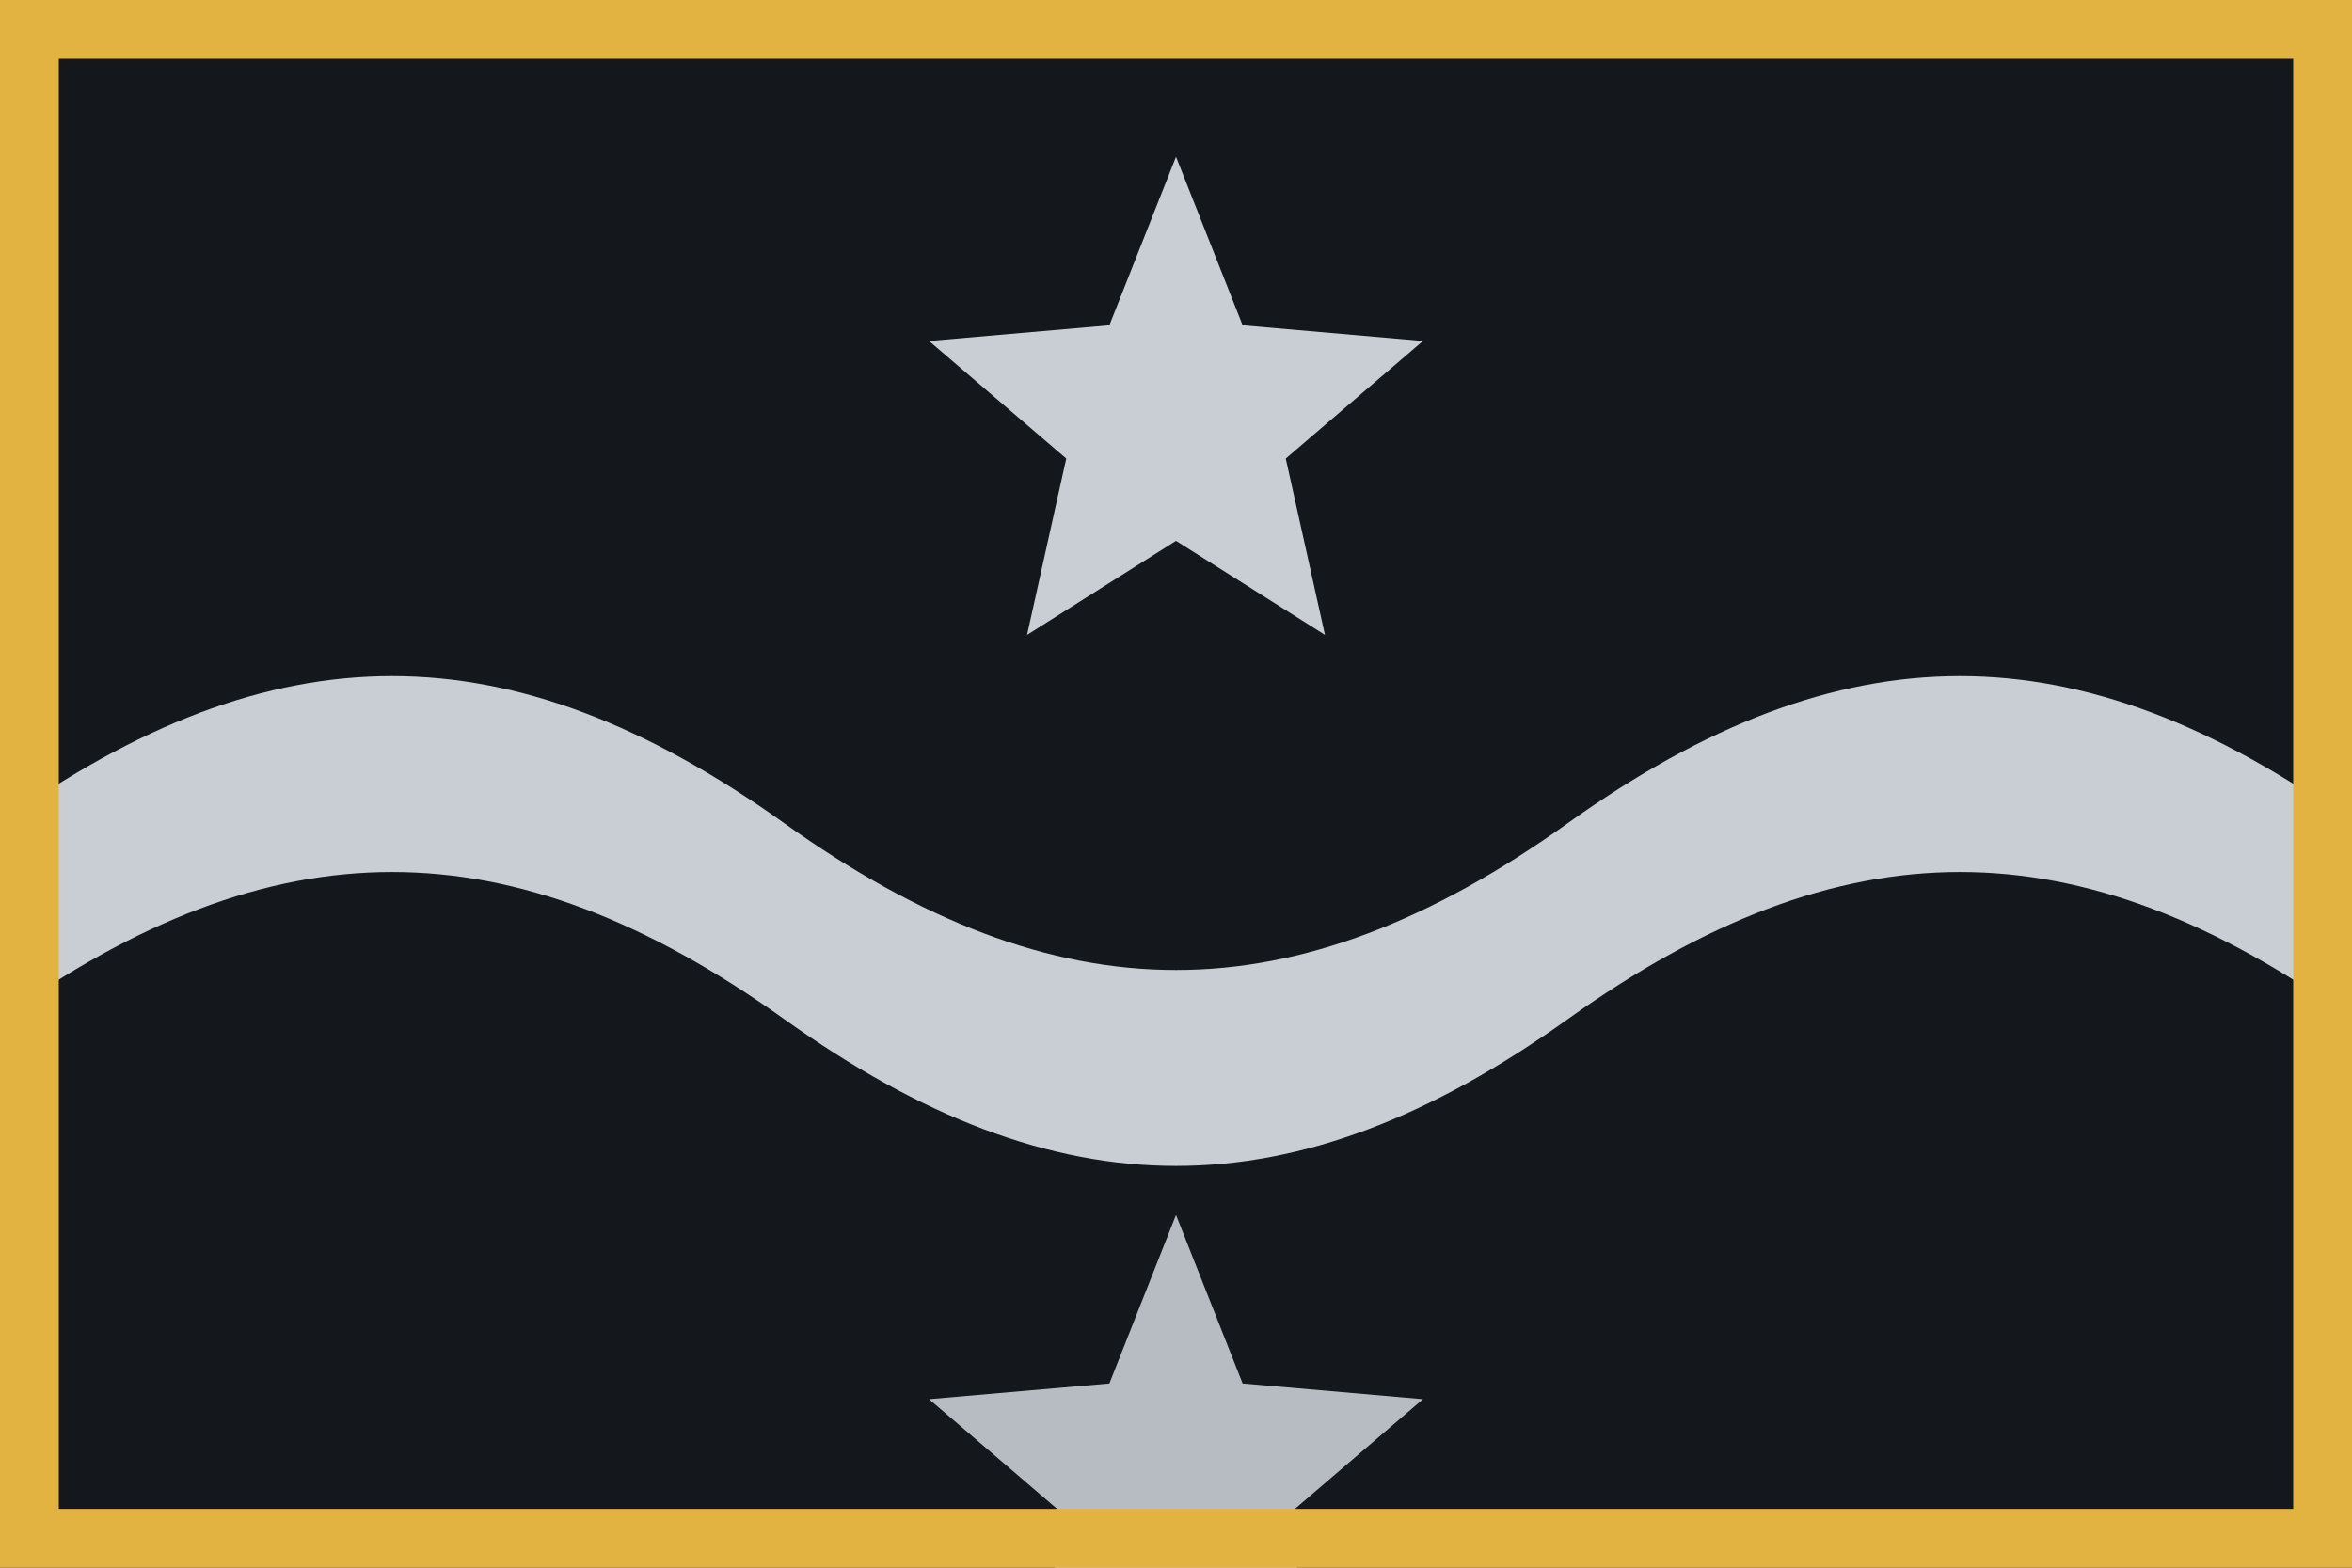
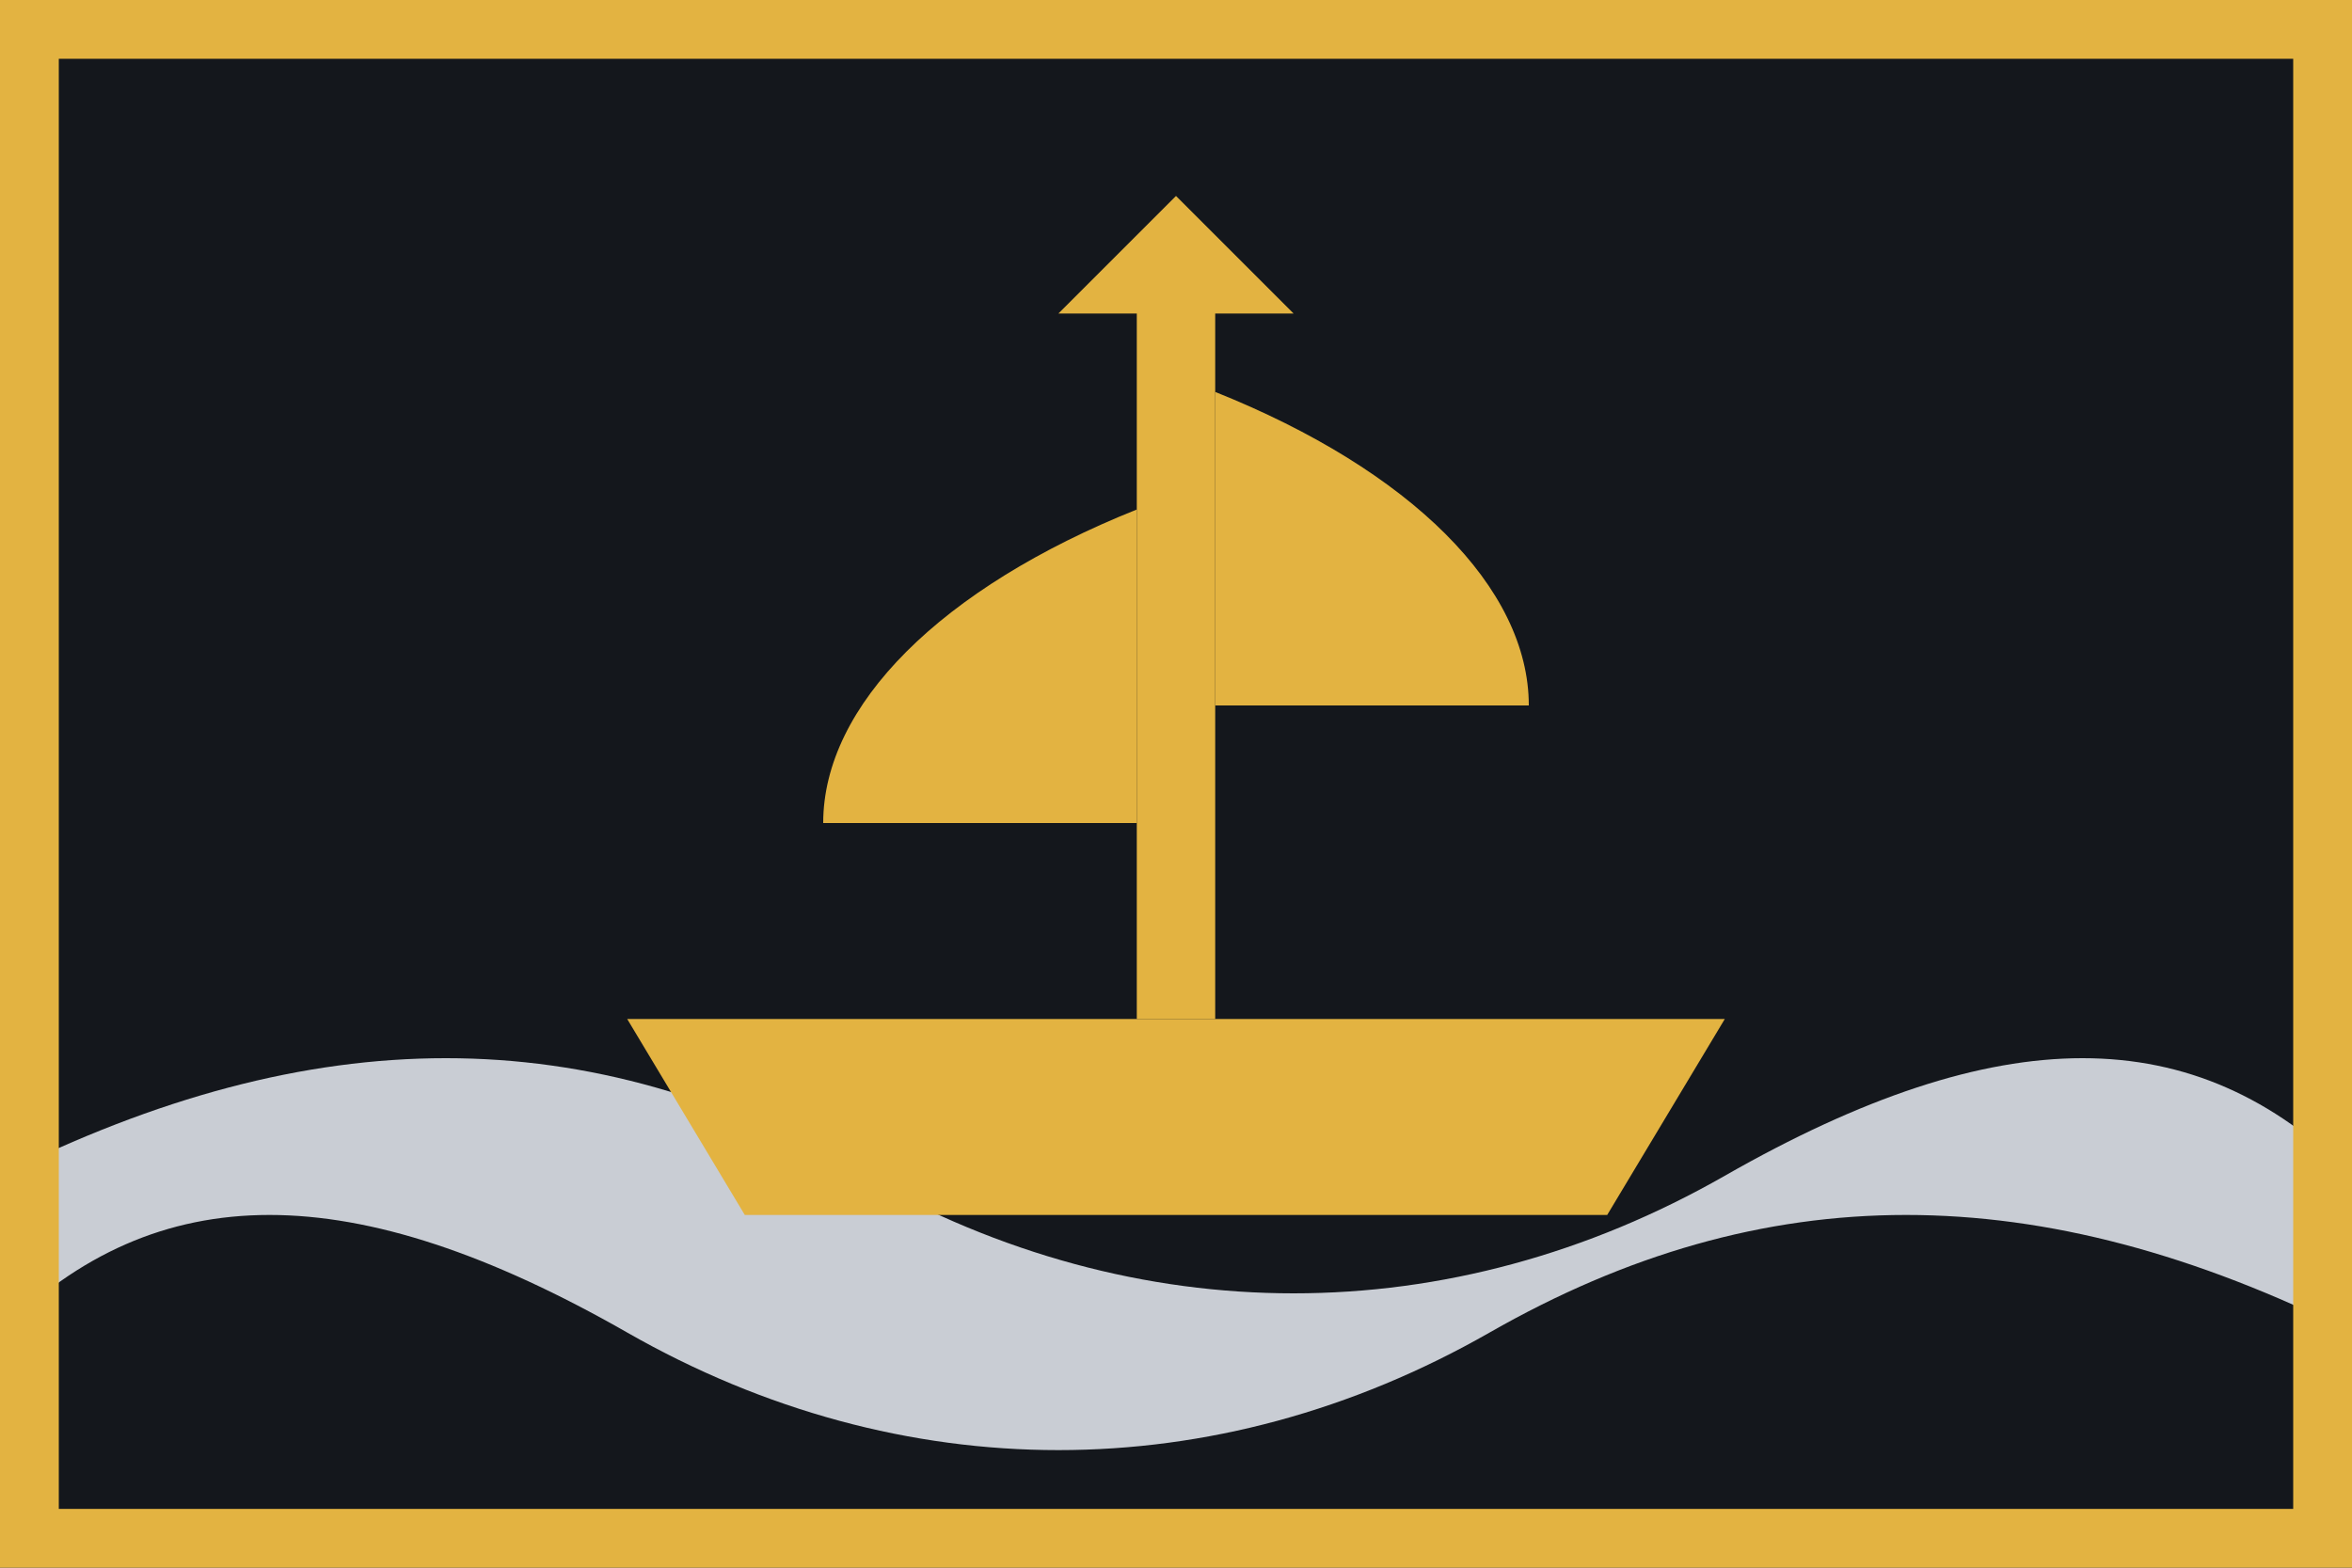
<svg xmlns="http://www.w3.org/2000/svg" viewBox="0 0 60 40">
  <rect width="60" height="40" fill="#14171c" />
-   <path d="M0 21C7 16 13 16 20 21S33 26 40 21 53 16 60 21v5c-7-5-13-5-20 0s-13 5-20 0-13-5-20 0z" fill="#c9cdd4" />
-   <g fill="#c9cdd4">
-     <path d="M30 4l1.7 4.3 4.6.4-3.5 3 1 4.5-3.8-2.4-3.8 2.4 1-4.5-3.5-3 4.6-.4z" />
-     <path d="M30 31l1.7 4.3 4.6.4-3.5 3 1 4.5-3.8-2.4-3.8 2.4 1-4.5-3.5-3 4.6-.4z" opacity=".9" />
+   <path d="M0 30c8-4 15-4 22 0s15 4 22 0 12-4 16 0v4c-8-4-15-4-22 0s-15 4-22 0-12-4-16 0z" fill="#c9cdd4" />
+   <g fill="#e3b341">
+     <path d="M16 26h28l-3 5H19z" />
+     <path d="M29 7h2v19h-2z" />
+     <path d="M31 10c5 2 8 5 8 8h-8z" />
+     <path d="M29 13c-5 2-8 5-8 8h8z" />
+     <path d="M30 5l-3 3h6z" />
  </g>
  <rect x=".75" y=".75" width="58.5" height="38.5" fill="none" stroke="#e3b341" stroke-width="1.5" />
</svg>
